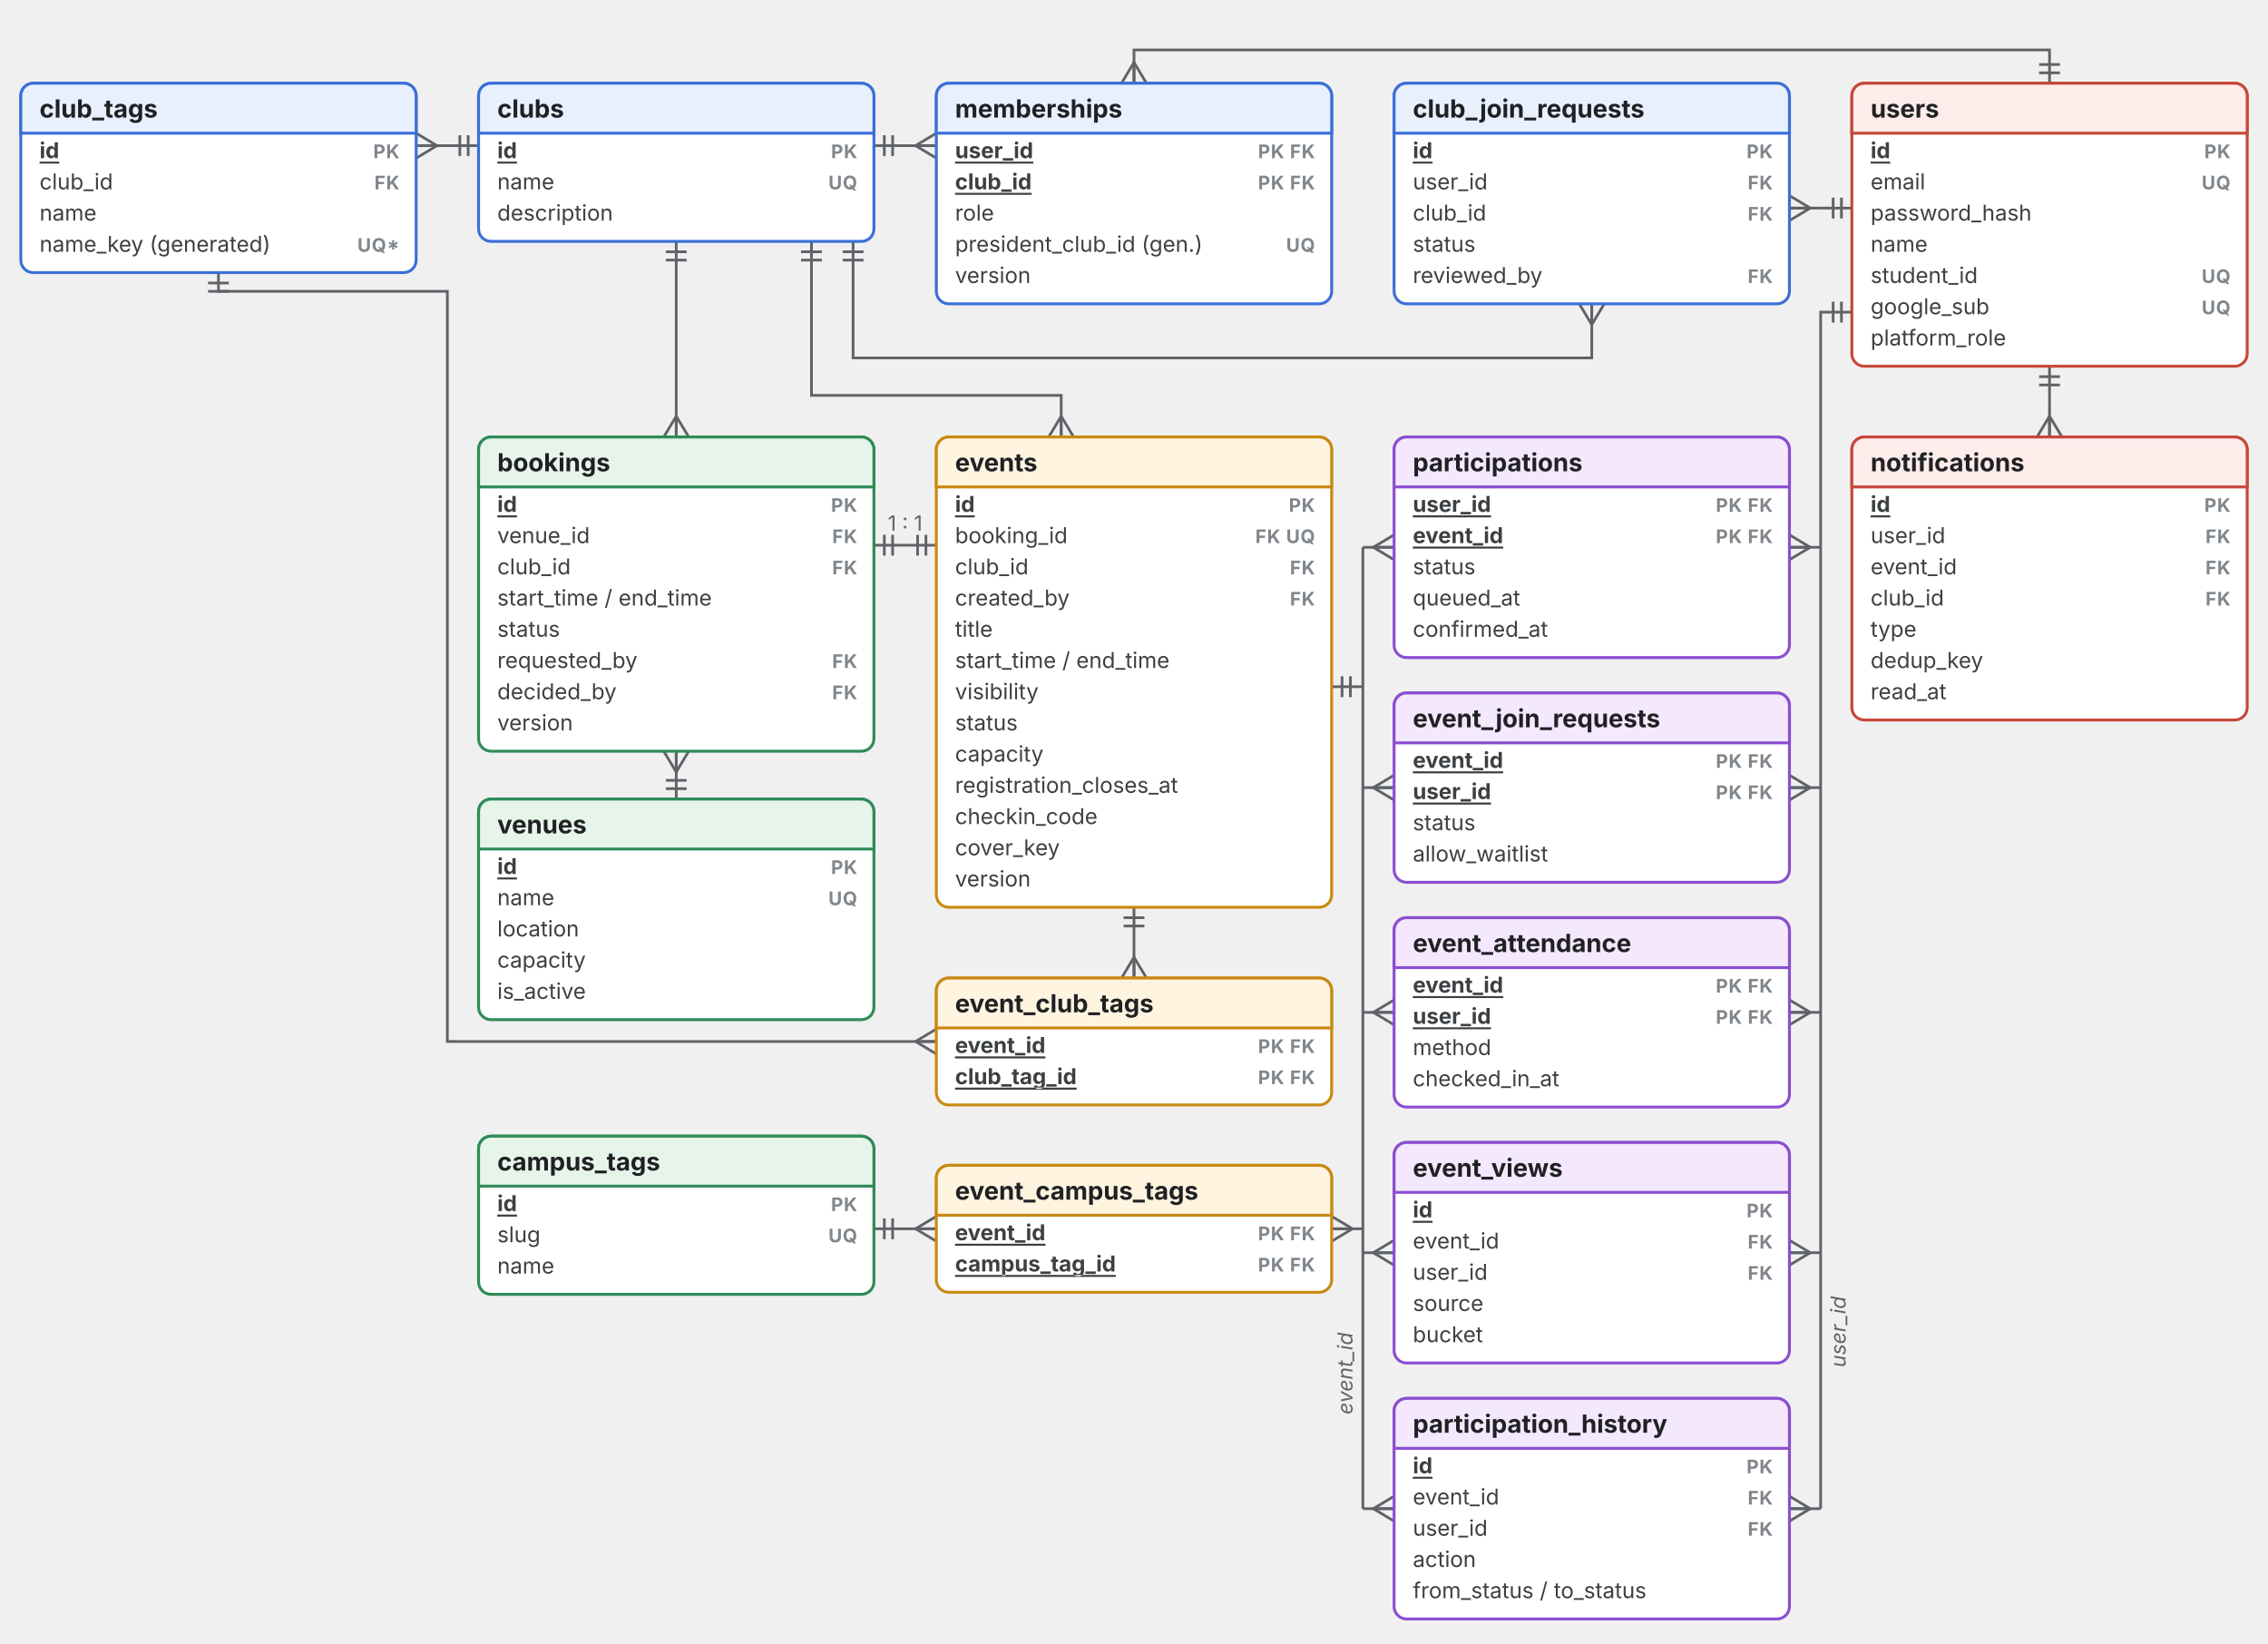
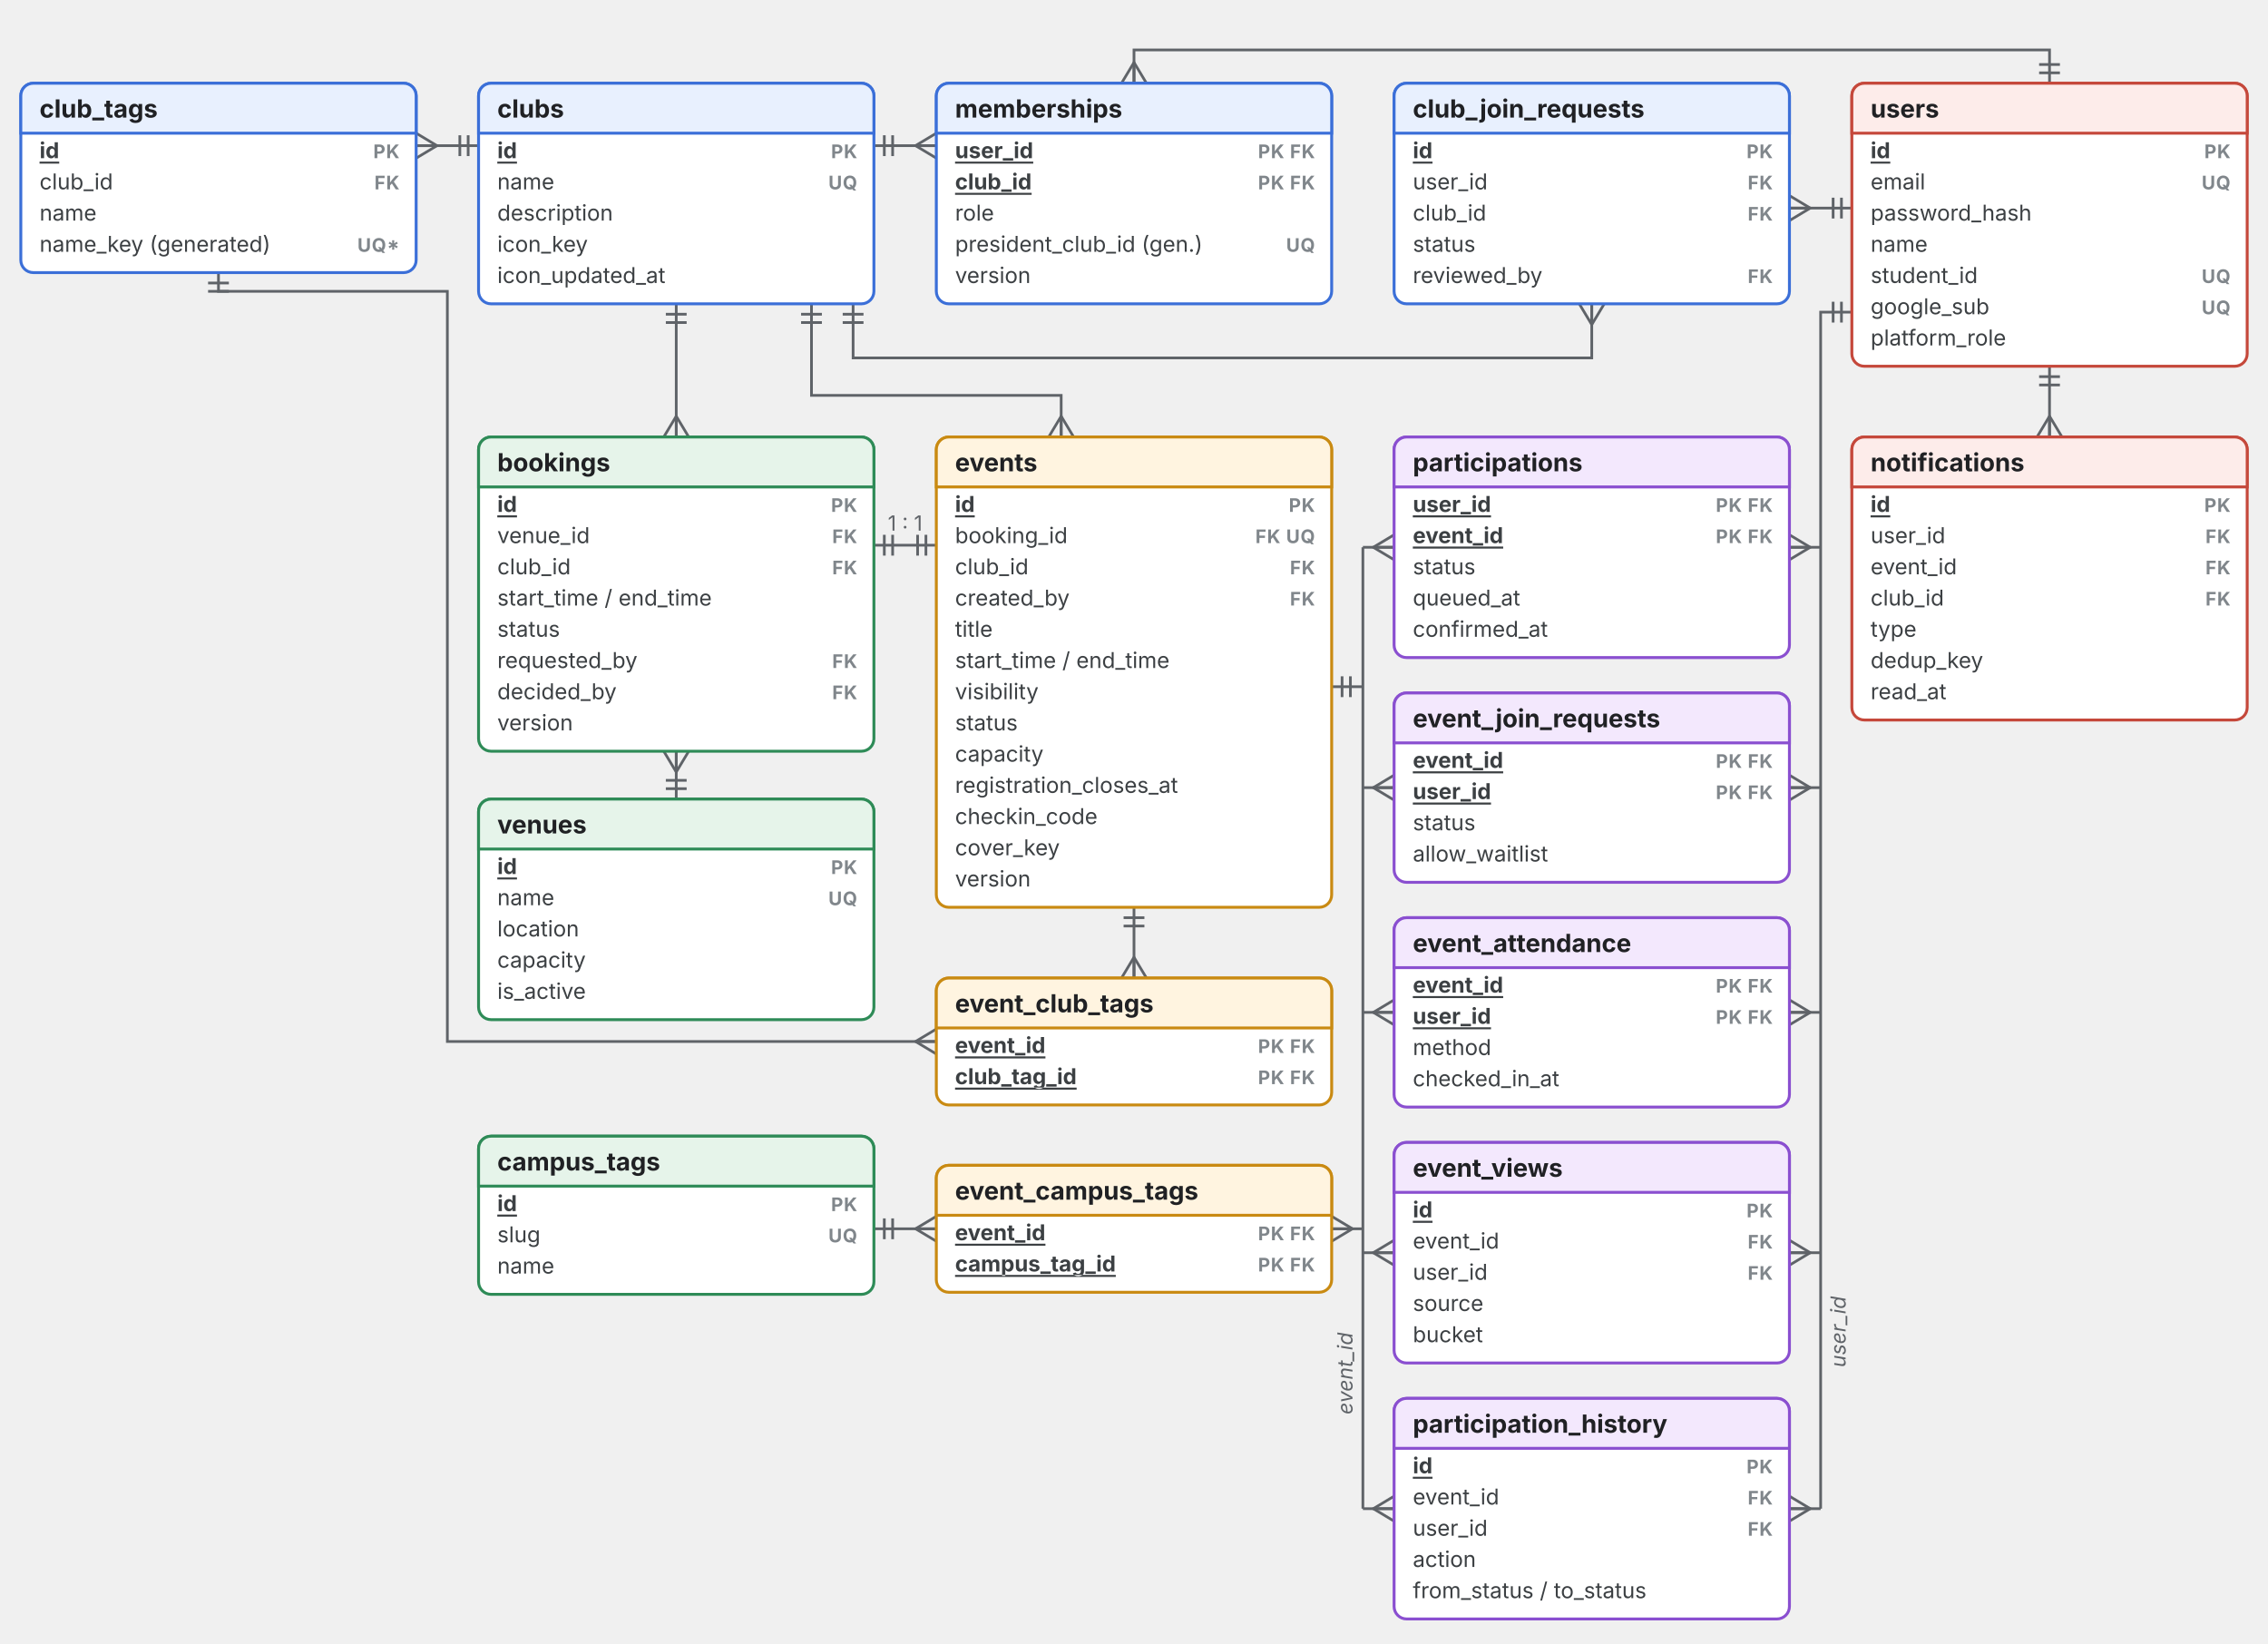
<svg xmlns="http://www.w3.org/2000/svg" viewBox="0 0 1090 790" font-family="Inter, 'Helvetica Neue', Arial, sans-serif">
  <style>.title{font-size:12px;font-weight:700;fill:#202124}.col{font-size:10.5px;fill:#3C4043}.pk{font-weight:700;text-decoration:underline}.key{font-size:9px;font-weight:700;fill:#80868B;letter-spacing:.3px}.card{font-size:10px;fill:#5F6368}.bus{font-size:10px;font-style:italic;fill:#5F6368}</style>
  <polyline points="200,70 230,70" fill="none" stroke="#5F6368" stroke-width="1.3" />
  <polyline points="200,64 210,70 200,76" fill="none" stroke="#5F6368" stroke-width="1.3" />
  <line x1="200" y1="70" x2="210" y2="70" stroke="#5F6368" stroke-width="1.3" />
  <line x1="225" y1="75" x2="225" y2="65" stroke="#5F6368" stroke-width="1.3" />
  <line x1="221" y1="75" x2="221" y2="65" stroke="#5F6368" stroke-width="1.3" />
  <polyline points="420,70 450,70" fill="none" stroke="#5F6368" stroke-width="1.3" />
  <line x1="425" y1="65" x2="425" y2="75" stroke="#5F6368" stroke-width="1.3" />
  <line x1="429" y1="65" x2="429" y2="75" stroke="#5F6368" stroke-width="1.3" />
  <polyline points="450,76 440,70 450,64" fill="none" stroke="#5F6368" stroke-width="1.3" />
  <line x1="450" y1="70" x2="440" y2="70" stroke="#5F6368" stroke-width="1.3" />
  <polyline points="545,40 545,24 985,24 985,40" fill="none" stroke="#5F6368" stroke-width="1.3" />
  <polyline points="539,40 545,30 551,40" fill="none" stroke="#5F6368" stroke-width="1.3" />
  <line x1="545" y1="40" x2="545" y2="30" stroke="#5F6368" stroke-width="1.3" />
  <line x1="980" y1="35" x2="990" y2="35" stroke="#5F6368" stroke-width="1.3" />
  <line x1="980" y1="31" x2="990" y2="31" stroke="#5F6368" stroke-width="1.3" />
  <polyline points="860,100 890,100" fill="none" stroke="#5F6368" stroke-width="1.3" />
  <polyline points="860,94 870,100 860,106" fill="none" stroke="#5F6368" stroke-width="1.3" />
  <line x1="860" y1="100" x2="870" y2="100" stroke="#5F6368" stroke-width="1.3" />
  <line x1="885" y1="105" x2="885" y2="95" stroke="#5F6368" stroke-width="1.3" />
  <line x1="881" y1="105" x2="881" y2="95" stroke="#5F6368" stroke-width="1.3" />
-   <polyline points="410,116 410,172 765,172 765,146" fill="none" stroke="#5F6368" stroke-width="1.3" />
-   <line x1="415" y1="121" x2="405" y2="121" stroke="#5F6368" stroke-width="1.3" />
-   <line x1="415" y1="125" x2="405" y2="125" stroke="#5F6368" stroke-width="1.3" />
+   <polyline points="410,146 410,172 765,172 765,146" fill="none" stroke="#5F6368" stroke-width="1.3" />
+   <line x1="415" y1="151" x2="405" y2="151" stroke="#5F6368" stroke-width="1.3" />
+   <line x1="415" y1="155" x2="405" y2="155" stroke="#5F6368" stroke-width="1.3" />
  <polyline points="771,146 765,156 759,146" fill="none" stroke="#5F6368" stroke-width="1.3" />
  <line x1="765" y1="146" x2="765" y2="156" stroke="#5F6368" stroke-width="1.3" />
-   <polyline points="325,116 325,210" fill="none" stroke="#5F6368" stroke-width="1.3" />
-   <line x1="330" y1="121" x2="320" y2="121" stroke="#5F6368" stroke-width="1.3" />
-   <line x1="330" y1="125" x2="320" y2="125" stroke="#5F6368" stroke-width="1.3" />
+   <polyline points="325,146 325,210" fill="none" stroke="#5F6368" stroke-width="1.3" />
+   <line x1="330" y1="151" x2="320" y2="151" stroke="#5F6368" stroke-width="1.3" />
+   <line x1="330" y1="155" x2="320" y2="155" stroke="#5F6368" stroke-width="1.3" />
  <polyline points="319,210 325,200 331,210" fill="none" stroke="#5F6368" stroke-width="1.3" />
  <line x1="325" y1="210" x2="325" y2="200" stroke="#5F6368" stroke-width="1.3" />
-   <polyline points="390,116 390,190 510,190 510,210" fill="none" stroke="#5F6368" stroke-width="1.3" />
-   <line x1="395" y1="121" x2="385" y2="121" stroke="#5F6368" stroke-width="1.3" />
-   <line x1="395" y1="125" x2="385" y2="125" stroke="#5F6368" stroke-width="1.3" />
+   <polyline points="390,146 390,190 510,190 510,210" fill="none" stroke="#5F6368" stroke-width="1.3" />
+   <line x1="395" y1="151" x2="385" y2="151" stroke="#5F6368" stroke-width="1.3" />
+   <line x1="395" y1="155" x2="385" y2="155" stroke="#5F6368" stroke-width="1.3" />
  <polyline points="504,210 510,200 516,210" fill="none" stroke="#5F6368" stroke-width="1.3" />
  <line x1="510" y1="210" x2="510" y2="200" stroke="#5F6368" stroke-width="1.3" />
  <polyline points="325,361 325,384" fill="none" stroke="#5F6368" stroke-width="1.3" />
  <polyline points="331,361 325,371 319,361" fill="none" stroke="#5F6368" stroke-width="1.3" />
  <line x1="325" y1="361" x2="325" y2="371" stroke="#5F6368" stroke-width="1.3" />
  <line x1="320" y1="379" x2="330" y2="379" stroke="#5F6368" stroke-width="1.3" />
  <line x1="320" y1="375" x2="330" y2="375" stroke="#5F6368" stroke-width="1.3" />
  <polyline points="420,262 450,262" fill="none" stroke="#5F6368" stroke-width="1.3" />
  <line x1="425" y1="257" x2="425" y2="267" stroke="#5F6368" stroke-width="1.3" />
  <line x1="429" y1="257" x2="429" y2="267" stroke="#5F6368" stroke-width="1.3" />
  <line x1="445" y1="267" x2="445" y2="257" stroke="#5F6368" stroke-width="1.3" />
  <line x1="441" y1="267" x2="441" y2="257" stroke="#5F6368" stroke-width="1.3" />
  <text x="435" y="255" class="card" text-anchor="middle">1 : 1</text>
  <polyline points="545,436 545,470" fill="none" stroke="#5F6368" stroke-width="1.3" />
  <line x1="550" y1="441" x2="540" y2="441" stroke="#5F6368" stroke-width="1.3" />
  <line x1="550" y1="445" x2="540" y2="445" stroke="#5F6368" stroke-width="1.3" />
  <polyline points="539,470 545,460 551,470" fill="none" stroke="#5F6368" stroke-width="1.3" />
  <line x1="545" y1="470" x2="545" y2="460" stroke="#5F6368" stroke-width="1.3" />
  <polyline points="450,500.5 215,500.5 215,140 105,140 105,131" fill="none" stroke="#5F6368" stroke-width="1.3" />
  <polyline points="450,506.5 440,500.5 450,494.5" fill="none" stroke="#5F6368" stroke-width="1.3" />
  <line x1="450" y1="500.5" x2="440" y2="500.5" stroke="#5F6368" stroke-width="1.3" />
  <line x1="110" y1="136" x2="100" y2="136" stroke="#5F6368" stroke-width="1.3" />
  <line x1="110" y1="140" x2="100" y2="140" stroke="#5F6368" stroke-width="1.3" />
  <polyline points="420,590.5 450,590.5" fill="none" stroke="#5F6368" stroke-width="1.3" />
  <line x1="425" y1="585.5" x2="425" y2="595.5" stroke="#5F6368" stroke-width="1.3" />
  <line x1="429" y1="585.5" x2="429" y2="595.5" stroke="#5F6368" stroke-width="1.3" />
  <polyline points="450,596.5 440,590.5 450,584.5" fill="none" stroke="#5F6368" stroke-width="1.3" />
  <line x1="450" y1="590.5" x2="440" y2="590.5" stroke="#5F6368" stroke-width="1.3" />
  <polyline points="640,330 655,330" fill="none" stroke="#5F6368" stroke-width="1.3" />
  <line x1="645" y1="325" x2="645" y2="335" stroke="#5F6368" stroke-width="1.3" />
  <line x1="649" y1="325" x2="649" y2="335" stroke="#5F6368" stroke-width="1.3" />
  <polyline points="655,263 655,725" fill="none" stroke="#5F6368" stroke-width="1.3" />
  <polyline points="655,263 670,263" fill="none" stroke="#5F6368" stroke-width="1.3" />
  <polyline points="670,269 660,263 670,257" fill="none" stroke="#5F6368" stroke-width="1.3" />
  <line x1="670" y1="263" x2="660" y2="263" stroke="#5F6368" stroke-width="1.3" />
  <polyline points="655,378.5 670,378.5" fill="none" stroke="#5F6368" stroke-width="1.3" />
  <polyline points="670,384.5 660,378.5 670,372.5" fill="none" stroke="#5F6368" stroke-width="1.3" />
  <line x1="670" y1="378.5" x2="660" y2="378.5" stroke="#5F6368" stroke-width="1.3" />
  <polyline points="655,486.5 670,486.5" fill="none" stroke="#5F6368" stroke-width="1.3" />
  <polyline points="670,492.5 660,486.5 670,480.5" fill="none" stroke="#5F6368" stroke-width="1.3" />
  <line x1="670" y1="486.5" x2="660" y2="486.5" stroke="#5F6368" stroke-width="1.3" />
  <polyline points="655,602 670,602" fill="none" stroke="#5F6368" stroke-width="1.3" />
  <polyline points="670,608 660,602 670,596" fill="none" stroke="#5F6368" stroke-width="1.3" />
  <line x1="670" y1="602" x2="660" y2="602" stroke="#5F6368" stroke-width="1.3" />
  <polyline points="655,725 670,725" fill="none" stroke="#5F6368" stroke-width="1.3" />
  <polyline points="670,731 660,725 670,719" fill="none" stroke="#5F6368" stroke-width="1.3" />
  <line x1="670" y1="725" x2="660" y2="725" stroke="#5F6368" stroke-width="1.3" />
  <polyline points="640,590.5 655,590.5" fill="none" stroke="#5F6368" stroke-width="1.3" />
  <polyline points="640,584.5 650,590.5 640,596.5" fill="none" stroke="#5F6368" stroke-width="1.3" />
  <line x1="640" y1="590.5" x2="650" y2="590.5" stroke="#5F6368" stroke-width="1.3" />
  <polyline points="890,150 875,150 875,725" fill="none" stroke="#5F6368" stroke-width="1.3" />
  <line x1="885" y1="155" x2="885" y2="145" stroke="#5F6368" stroke-width="1.3" />
  <line x1="881" y1="155" x2="881" y2="145" stroke="#5F6368" stroke-width="1.3" />
  <polyline points="860,263 875,263" fill="none" stroke="#5F6368" stroke-width="1.3" />
  <polyline points="860,257 870,263 860,269" fill="none" stroke="#5F6368" stroke-width="1.3" />
  <line x1="860" y1="263" x2="870" y2="263" stroke="#5F6368" stroke-width="1.3" />
  <polyline points="860,378.5 875,378.5" fill="none" stroke="#5F6368" stroke-width="1.3" />
  <polyline points="860,372.5 870,378.5 860,384.5" fill="none" stroke="#5F6368" stroke-width="1.3" />
  <line x1="860" y1="378.5" x2="870" y2="378.5" stroke="#5F6368" stroke-width="1.3" />
  <polyline points="860,486.5 875,486.5" fill="none" stroke="#5F6368" stroke-width="1.3" />
  <polyline points="860,480.5 870,486.5 860,492.5" fill="none" stroke="#5F6368" stroke-width="1.3" />
  <line x1="860" y1="486.5" x2="870" y2="486.5" stroke="#5F6368" stroke-width="1.3" />
  <polyline points="860,602 875,602" fill="none" stroke="#5F6368" stroke-width="1.3" />
  <polyline points="860,596 870,602 860,608" fill="none" stroke="#5F6368" stroke-width="1.3" />
  <line x1="860" y1="602" x2="870" y2="602" stroke="#5F6368" stroke-width="1.3" />
  <polyline points="860,725 875,725" fill="none" stroke="#5F6368" stroke-width="1.3" />
  <polyline points="860,719 870,725 860,731" fill="none" stroke="#5F6368" stroke-width="1.3" />
  <line x1="860" y1="725" x2="870" y2="725" stroke="#5F6368" stroke-width="1.3" />
  <polyline points="985,176 985,210" fill="none" stroke="#5F6368" stroke-width="1.3" />
  <line x1="990" y1="181" x2="980" y2="181" stroke="#5F6368" stroke-width="1.3" />
  <line x1="990" y1="185" x2="980" y2="185" stroke="#5F6368" stroke-width="1.3" />
  <polyline points="979,210 985,200 991,210" fill="none" stroke="#5F6368" stroke-width="1.3" />
  <line x1="985" y1="210" x2="985" y2="200" stroke="#5F6368" stroke-width="1.3" />
  <g>
    <rect x="10" y="40" width="190" height="91" rx="6" fill="#fff" stroke="#3B6FD8" stroke-width="1.4" />
    <path d="M10,46 a6,6 0 0 1 6,-6 h178 a6,6 0 0 1 6,6 v18 h-190 z" fill="#E8F0FE" stroke="#3B6FD8" stroke-width="1.4" />
    <text x="19" y="56.5" class="title">club_tags</text>
    <text x="19" y="76" class="col pk">id</text>
    <text x="192" y="76" class="key" text-anchor="end">PK</text>
    <text x="19" y="91" class="col">club_id</text>
    <text x="192" y="91" class="key" text-anchor="end">FK</text>
    <text x="19" y="106" class="col">name</text>
    <text x="19" y="121" class="col">name_key (generated)</text>
    <text x="192" y="121" class="key" text-anchor="end">UQ*</text>
  </g>
  <g>
-     <rect x="230" y="40" width="190" height="76" rx="6" fill="#fff" stroke="#3B6FD8" stroke-width="1.4" />
+     <rect x="230" y="40" width="190" height="106" rx="6" fill="#fff" stroke="#3B6FD8" stroke-width="1.4" />
    <path d="M230,46 a6,6 0 0 1 6,-6 h178 a6,6 0 0 1 6,6 v18 h-190 z" fill="#E8F0FE" stroke="#3B6FD8" stroke-width="1.4" />
    <text x="239" y="56.5" class="title">clubs</text>
    <text x="239" y="76" class="col pk">id</text>
    <text x="412" y="76" class="key" text-anchor="end">PK</text>
    <text x="239" y="91" class="col">name</text>
    <text x="412" y="91" class="key" text-anchor="end">UQ</text>
    <text x="239" y="106" class="col">description</text>
+     <text x="239" y="121" class="col">icon_key</text>
+     <text x="239" y="136" class="col">icon_updated_at</text>
  </g>
  <g>
    <rect x="450" y="40" width="190" height="106" rx="6" fill="#fff" stroke="#3B6FD8" stroke-width="1.4" />
    <path d="M450,46 a6,6 0 0 1 6,-6 h178 a6,6 0 0 1 6,6 v18 h-190 z" fill="#E8F0FE" stroke="#3B6FD8" stroke-width="1.4" />
    <text x="459" y="56.5" class="title">memberships</text>
    <text x="459" y="76" class="col pk">user_id</text>
    <text x="632" y="76" class="key" text-anchor="end">PK FK</text>
    <text x="459" y="91" class="col pk">club_id</text>
    <text x="632" y="91" class="key" text-anchor="end">PK FK</text>
    <text x="459" y="106" class="col">role</text>
    <text x="459" y="121" class="col">president_club_id (gen.)</text>
    <text x="632" y="121" class="key" text-anchor="end">UQ</text>
    <text x="459" y="136" class="col">version</text>
  </g>
  <g>
    <rect x="670" y="40" width="190" height="106" rx="6" fill="#fff" stroke="#3B6FD8" stroke-width="1.4" />
    <path d="M670,46 a6,6 0 0 1 6,-6 h178 a6,6 0 0 1 6,6 v18 h-190 z" fill="#E8F0FE" stroke="#3B6FD8" stroke-width="1.4" />
    <text x="679" y="56.5" class="title">club_join_requests</text>
    <text x="679" y="76" class="col pk">id</text>
    <text x="852" y="76" class="key" text-anchor="end">PK</text>
    <text x="679" y="91" class="col">user_id</text>
    <text x="852" y="91" class="key" text-anchor="end">FK</text>
    <text x="679" y="106" class="col">club_id</text>
    <text x="852" y="106" class="key" text-anchor="end">FK</text>
    <text x="679" y="121" class="col">status</text>
    <text x="679" y="136" class="col">reviewed_by</text>
    <text x="852" y="136" class="key" text-anchor="end">FK</text>
  </g>
  <g>
    <rect x="890" y="40" width="190" height="136" rx="6" fill="#fff" stroke="#C5483B" stroke-width="1.4" />
    <path d="M890,46 a6,6 0 0 1 6,-6 h178 a6,6 0 0 1 6,6 v18 h-190 z" fill="#FDECEA" stroke="#C5483B" stroke-width="1.4" />
    <text x="899" y="56.5" class="title">users</text>
    <text x="899" y="76" class="col pk">id</text>
    <text x="1072" y="76" class="key" text-anchor="end">PK</text>
    <text x="899" y="91" class="col">email</text>
    <text x="1072" y="91" class="key" text-anchor="end">UQ</text>
    <text x="899" y="106" class="col">password_hash</text>
    <text x="899" y="121" class="col">name</text>
    <text x="899" y="136" class="col">student_id</text>
    <text x="1072" y="136" class="key" text-anchor="end">UQ</text>
    <text x="899" y="151" class="col">google_sub</text>
    <text x="1072" y="151" class="key" text-anchor="end">UQ</text>
    <text x="899" y="166" class="col">platform_role</text>
  </g>
  <g>
    <rect x="230" y="210" width="190" height="151" rx="6" fill="#fff" stroke="#2E8B57" stroke-width="1.4" />
    <path d="M230,216 a6,6 0 0 1 6,-6 h178 a6,6 0 0 1 6,6 v18 h-190 z" fill="#E6F4EA" stroke="#2E8B57" stroke-width="1.4" />
    <text x="239" y="226.5" class="title">bookings</text>
    <text x="239" y="246" class="col pk">id</text>
    <text x="412" y="246" class="key" text-anchor="end">PK</text>
    <text x="239" y="261" class="col">venue_id</text>
    <text x="412" y="261" class="key" text-anchor="end">FK</text>
    <text x="239" y="276" class="col">club_id</text>
    <text x="412" y="276" class="key" text-anchor="end">FK</text>
    <text x="239" y="291" class="col">start_time / end_time</text>
    <text x="239" y="306" class="col">status</text>
    <text x="239" y="321" class="col">requested_by</text>
    <text x="412" y="321" class="key" text-anchor="end">FK</text>
    <text x="239" y="336" class="col">decided_by</text>
    <text x="412" y="336" class="key" text-anchor="end">FK</text>
    <text x="239" y="351" class="col">version</text>
  </g>
  <g>
    <rect x="230" y="384" width="190" height="106" rx="6" fill="#fff" stroke="#2E8B57" stroke-width="1.4" />
    <path d="M230,390 a6,6 0 0 1 6,-6 h178 a6,6 0 0 1 6,6 v18 h-190 z" fill="#E6F4EA" stroke="#2E8B57" stroke-width="1.4" />
    <text x="239" y="400.5" class="title">venues</text>
    <text x="239" y="420" class="col pk">id</text>
    <text x="412" y="420" class="key" text-anchor="end">PK</text>
    <text x="239" y="435" class="col">name</text>
    <text x="412" y="435" class="key" text-anchor="end">UQ</text>
    <text x="239" y="450" class="col">location</text>
    <text x="239" y="465" class="col">capacity</text>
    <text x="239" y="480" class="col">is_active</text>
  </g>
  <g>
    <rect x="450" y="210" width="190" height="226" rx="6" fill="#fff" stroke="#C98A12" stroke-width="1.4" />
    <path d="M450,216 a6,6 0 0 1 6,-6 h178 a6,6 0 0 1 6,6 v18 h-190 z" fill="#FFF4E0" stroke="#C98A12" stroke-width="1.4" />
    <text x="459" y="226.5" class="title">events</text>
    <text x="459" y="246" class="col pk">id</text>
    <text x="632" y="246" class="key" text-anchor="end">PK</text>
    <text x="459" y="261" class="col">booking_id</text>
    <text x="632" y="261" class="key" text-anchor="end">FK UQ</text>
    <text x="459" y="276" class="col">club_id</text>
    <text x="632" y="276" class="key" text-anchor="end">FK</text>
    <text x="459" y="291" class="col">created_by</text>
    <text x="632" y="291" class="key" text-anchor="end">FK</text>
    <text x="459" y="306" class="col">title</text>
    <text x="459" y="321" class="col">start_time / end_time</text>
    <text x="459" y="336" class="col">visibility</text>
    <text x="459" y="351" class="col">status</text>
    <text x="459" y="366" class="col">capacity</text>
    <text x="459" y="381" class="col">registration_closes_at</text>
    <text x="459" y="396" class="col">checkin_code</text>
    <text x="459" y="411" class="col">cover_key</text>
    <text x="459" y="426" class="col">version</text>
  </g>
  <g>
    <rect x="450" y="470" width="190" height="61" rx="6" fill="#fff" stroke="#C98A12" stroke-width="1.4" />
    <path d="M450,476 a6,6 0 0 1 6,-6 h178 a6,6 0 0 1 6,6 v18 h-190 z" fill="#FFF4E0" stroke="#C98A12" stroke-width="1.4" />
    <text x="459" y="486.5" class="title">event_club_tags</text>
    <text x="459" y="506" class="col pk">event_id</text>
    <text x="632" y="506" class="key" text-anchor="end">PK FK</text>
    <text x="459" y="521" class="col pk">club_tag_id</text>
    <text x="632" y="521" class="key" text-anchor="end">PK FK</text>
  </g>
  <g>
    <rect x="450" y="560" width="190" height="61" rx="6" fill="#fff" stroke="#C98A12" stroke-width="1.4" />
    <path d="M450,566 a6,6 0 0 1 6,-6 h178 a6,6 0 0 1 6,6 v18 h-190 z" fill="#FFF4E0" stroke="#C98A12" stroke-width="1.4" />
    <text x="459" y="576.5" class="title">event_campus_tags</text>
    <text x="459" y="596" class="col pk">event_id</text>
    <text x="632" y="596" class="key" text-anchor="end">PK FK</text>
    <text x="459" y="611" class="col pk">campus_tag_id</text>
    <text x="632" y="611" class="key" text-anchor="end">PK FK</text>
  </g>
  <g>
    <rect x="230" y="546" width="190" height="76" rx="6" fill="#fff" stroke="#2E8B57" stroke-width="1.4" />
    <path d="M230,552 a6,6 0 0 1 6,-6 h178 a6,6 0 0 1 6,6 v18 h-190 z" fill="#E6F4EA" stroke="#2E8B57" stroke-width="1.4" />
    <text x="239" y="562.5" class="title">campus_tags</text>
    <text x="239" y="582" class="col pk">id</text>
    <text x="412" y="582" class="key" text-anchor="end">PK</text>
    <text x="239" y="597" class="col">slug</text>
    <text x="412" y="597" class="key" text-anchor="end">UQ</text>
    <text x="239" y="612" class="col">name</text>
  </g>
  <g>
    <rect x="670" y="210" width="190" height="106" rx="6" fill="#fff" stroke="#8A4FD0" stroke-width="1.4" />
    <path d="M670,216 a6,6 0 0 1 6,-6 h178 a6,6 0 0 1 6,6 v18 h-190 z" fill="#F3E8FD" stroke="#8A4FD0" stroke-width="1.4" />
    <text x="679" y="226.5" class="title">participations</text>
    <text x="679" y="246" class="col pk">user_id</text>
    <text x="852" y="246" class="key" text-anchor="end">PK FK</text>
    <text x="679" y="261" class="col pk">event_id</text>
    <text x="852" y="261" class="key" text-anchor="end">PK FK</text>
    <text x="679" y="276" class="col">status</text>
    <text x="679" y="291" class="col">queued_at</text>
    <text x="679" y="306" class="col">confirmed_at</text>
  </g>
  <g>
    <rect x="670" y="333" width="190" height="91" rx="6" fill="#fff" stroke="#8A4FD0" stroke-width="1.4" />
    <path d="M670,339 a6,6 0 0 1 6,-6 h178 a6,6 0 0 1 6,6 v18 h-190 z" fill="#F3E8FD" stroke="#8A4FD0" stroke-width="1.4" />
    <text x="679" y="349.5" class="title">event_join_requests</text>
    <text x="679" y="369" class="col pk">event_id</text>
    <text x="852" y="369" class="key" text-anchor="end">PK FK</text>
    <text x="679" y="384" class="col pk">user_id</text>
    <text x="852" y="384" class="key" text-anchor="end">PK FK</text>
    <text x="679" y="399" class="col">status</text>
    <text x="679" y="414" class="col">allow_waitlist</text>
  </g>
  <g>
    <rect x="670" y="441" width="190" height="91" rx="6" fill="#fff" stroke="#8A4FD0" stroke-width="1.4" />
    <path d="M670,447 a6,6 0 0 1 6,-6 h178 a6,6 0 0 1 6,6 v18 h-190 z" fill="#F3E8FD" stroke="#8A4FD0" stroke-width="1.4" />
    <text x="679" y="457.5" class="title">event_attendance</text>
    <text x="679" y="477" class="col pk">event_id</text>
    <text x="852" y="477" class="key" text-anchor="end">PK FK</text>
    <text x="679" y="492" class="col pk">user_id</text>
    <text x="852" y="492" class="key" text-anchor="end">PK FK</text>
    <text x="679" y="507" class="col">method</text>
    <text x="679" y="522" class="col">checked_in_at</text>
  </g>
  <g>
    <rect x="670" y="549" width="190" height="106" rx="6" fill="#fff" stroke="#8A4FD0" stroke-width="1.4" />
    <path d="M670,555 a6,6 0 0 1 6,-6 h178 a6,6 0 0 1 6,6 v18 h-190 z" fill="#F3E8FD" stroke="#8A4FD0" stroke-width="1.4" />
    <text x="679" y="565.5" class="title">event_views</text>
    <text x="679" y="585" class="col pk">id</text>
    <text x="852" y="585" class="key" text-anchor="end">PK</text>
    <text x="679" y="600" class="col">event_id</text>
    <text x="852" y="600" class="key" text-anchor="end">FK</text>
    <text x="679" y="615" class="col">user_id</text>
    <text x="852" y="615" class="key" text-anchor="end">FK</text>
    <text x="679" y="630" class="col">source</text>
    <text x="679" y="645" class="col">bucket</text>
  </g>
  <g>
    <rect x="670" y="672" width="190" height="106" rx="6" fill="#fff" stroke="#8A4FD0" stroke-width="1.4" />
    <path d="M670,678 a6,6 0 0 1 6,-6 h178 a6,6 0 0 1 6,6 v18 h-190 z" fill="#F3E8FD" stroke="#8A4FD0" stroke-width="1.4" />
    <text x="679" y="688.5" class="title">participation_history</text>
    <text x="679" y="708" class="col pk">id</text>
    <text x="852" y="708" class="key" text-anchor="end">PK</text>
    <text x="679" y="723" class="col">event_id</text>
    <text x="852" y="723" class="key" text-anchor="end">FK</text>
    <text x="679" y="738" class="col">user_id</text>
    <text x="852" y="738" class="key" text-anchor="end">FK</text>
    <text x="679" y="753" class="col">action</text>
    <text x="679" y="768" class="col">from_status / to_status</text>
  </g>
  <g>
    <rect x="890" y="210" width="190" height="136" rx="6" fill="#fff" stroke="#C5483B" stroke-width="1.4" />
    <path d="M890,216 a6,6 0 0 1 6,-6 h178 a6,6 0 0 1 6,6 v18 h-190 z" fill="#FDECEA" stroke="#C5483B" stroke-width="1.4" />
    <text x="899" y="226.5" class="title">notifications</text>
    <text x="899" y="246" class="col pk">id</text>
    <text x="1072" y="246" class="key" text-anchor="end">PK</text>
    <text x="899" y="261" class="col">user_id</text>
    <text x="1072" y="261" class="key" text-anchor="end">FK</text>
    <text x="899" y="276" class="col">event_id</text>
    <text x="1072" y="276" class="key" text-anchor="end">FK</text>
    <text x="899" y="291" class="col">club_id</text>
    <text x="1072" y="291" class="key" text-anchor="end">FK</text>
    <text x="899" y="306" class="col">type</text>
    <text x="899" y="321" class="col">dedup_key</text>
    <text x="899" y="336" class="col">read_at</text>
  </g>
  <text transform="translate(650,660) rotate(-90)" class="bus" text-anchor="middle">event_id</text>
  <text transform="translate(887,640) rotate(-90)" class="bus" text-anchor="middle">user_id</text>
</svg>
